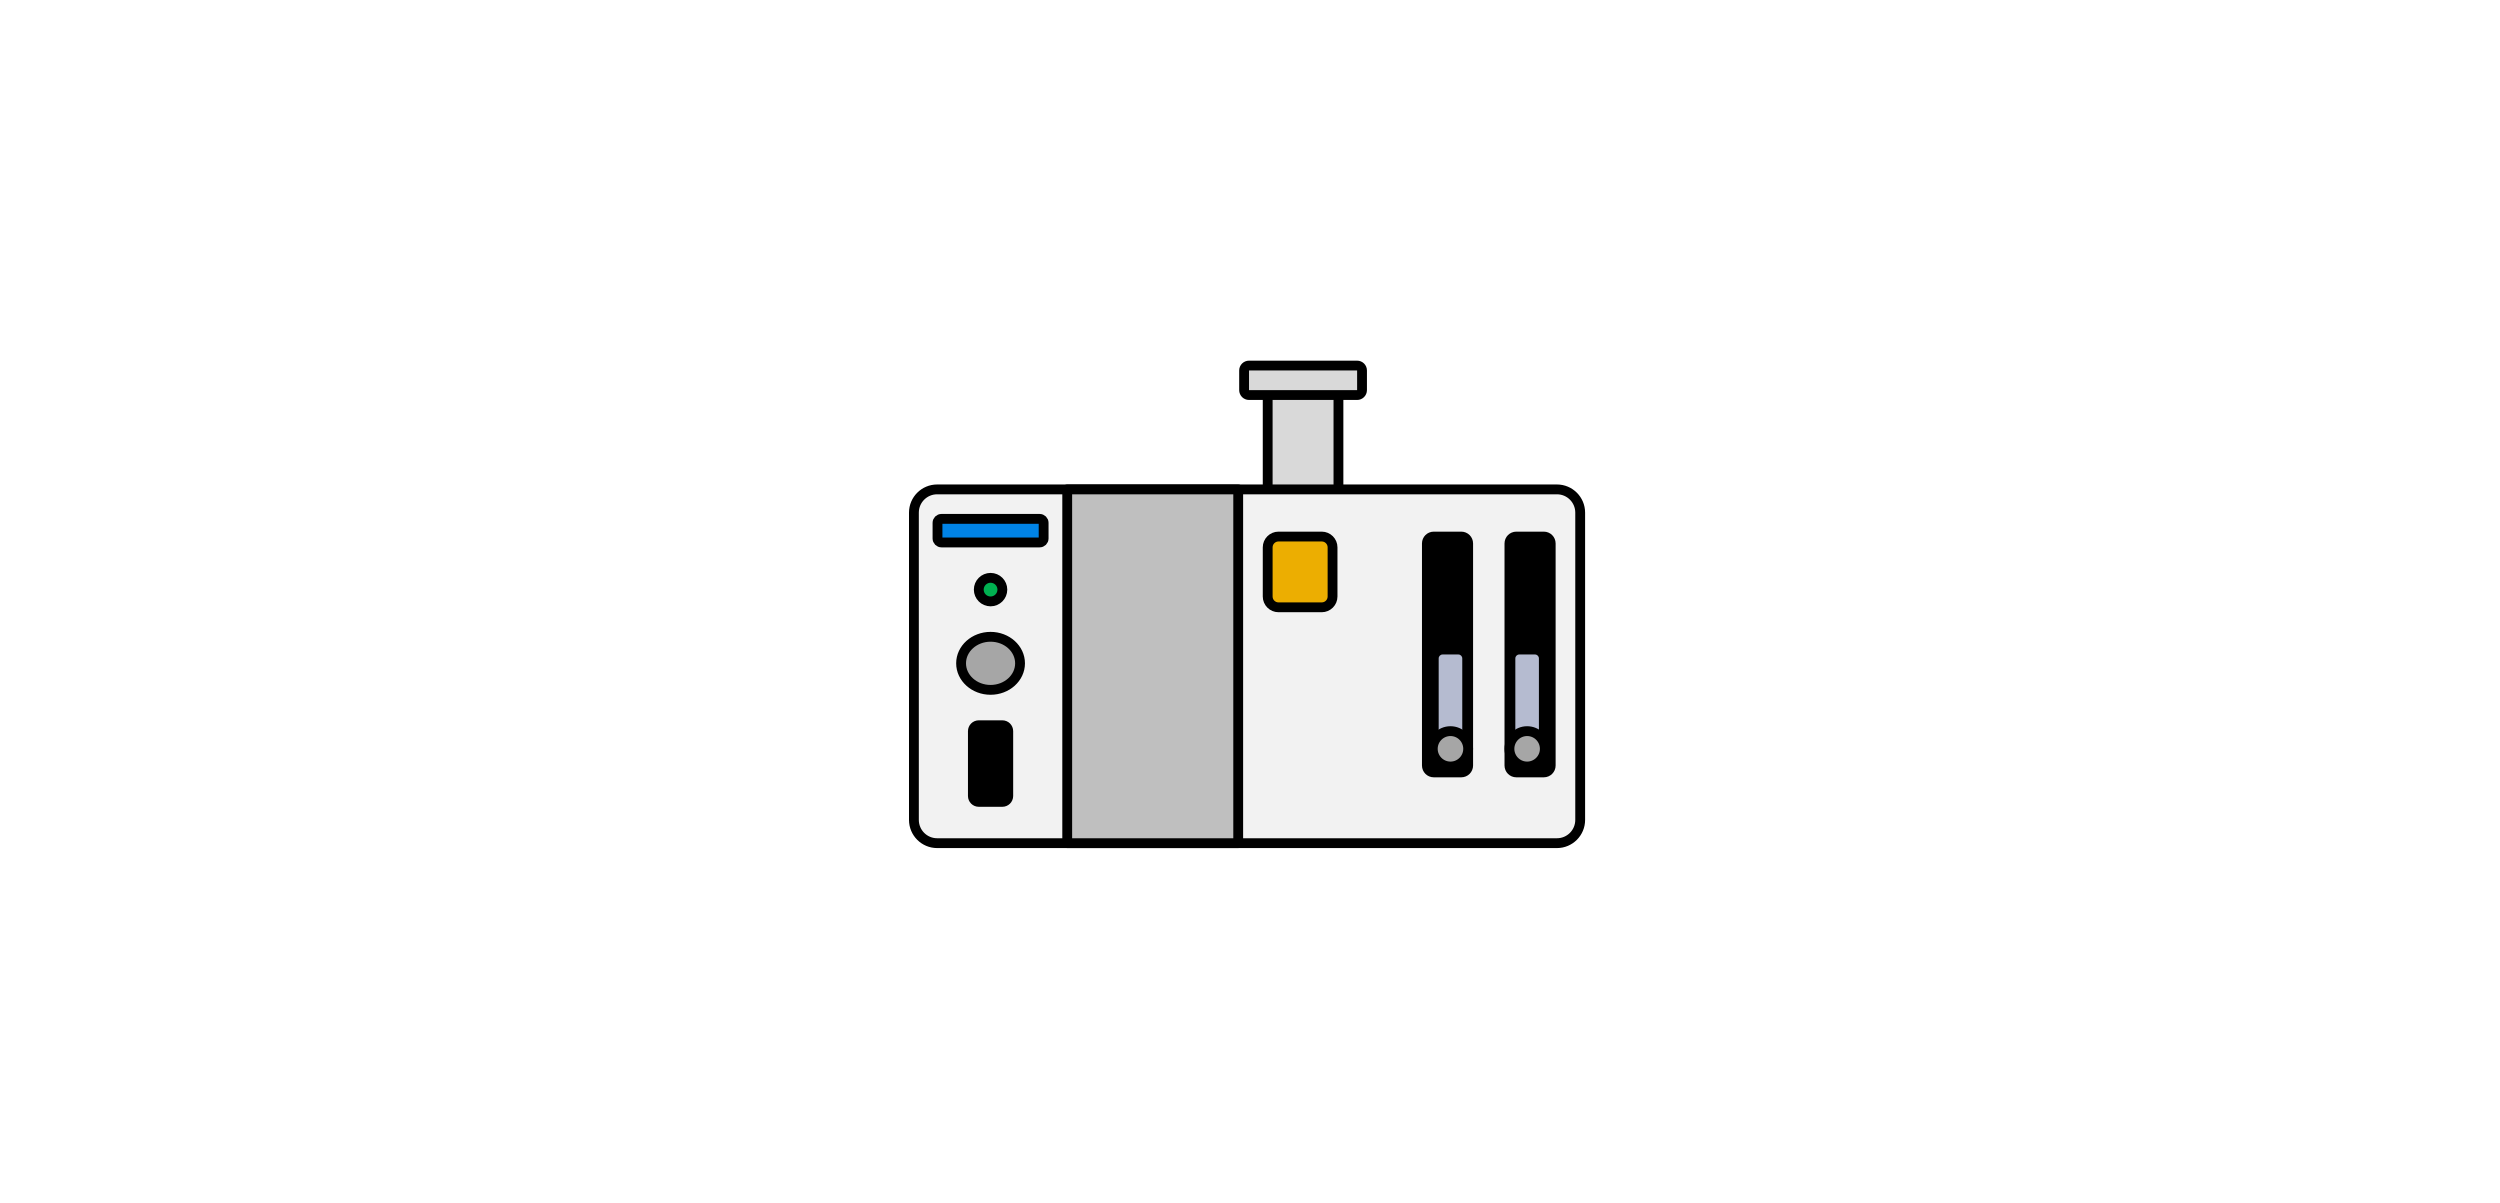
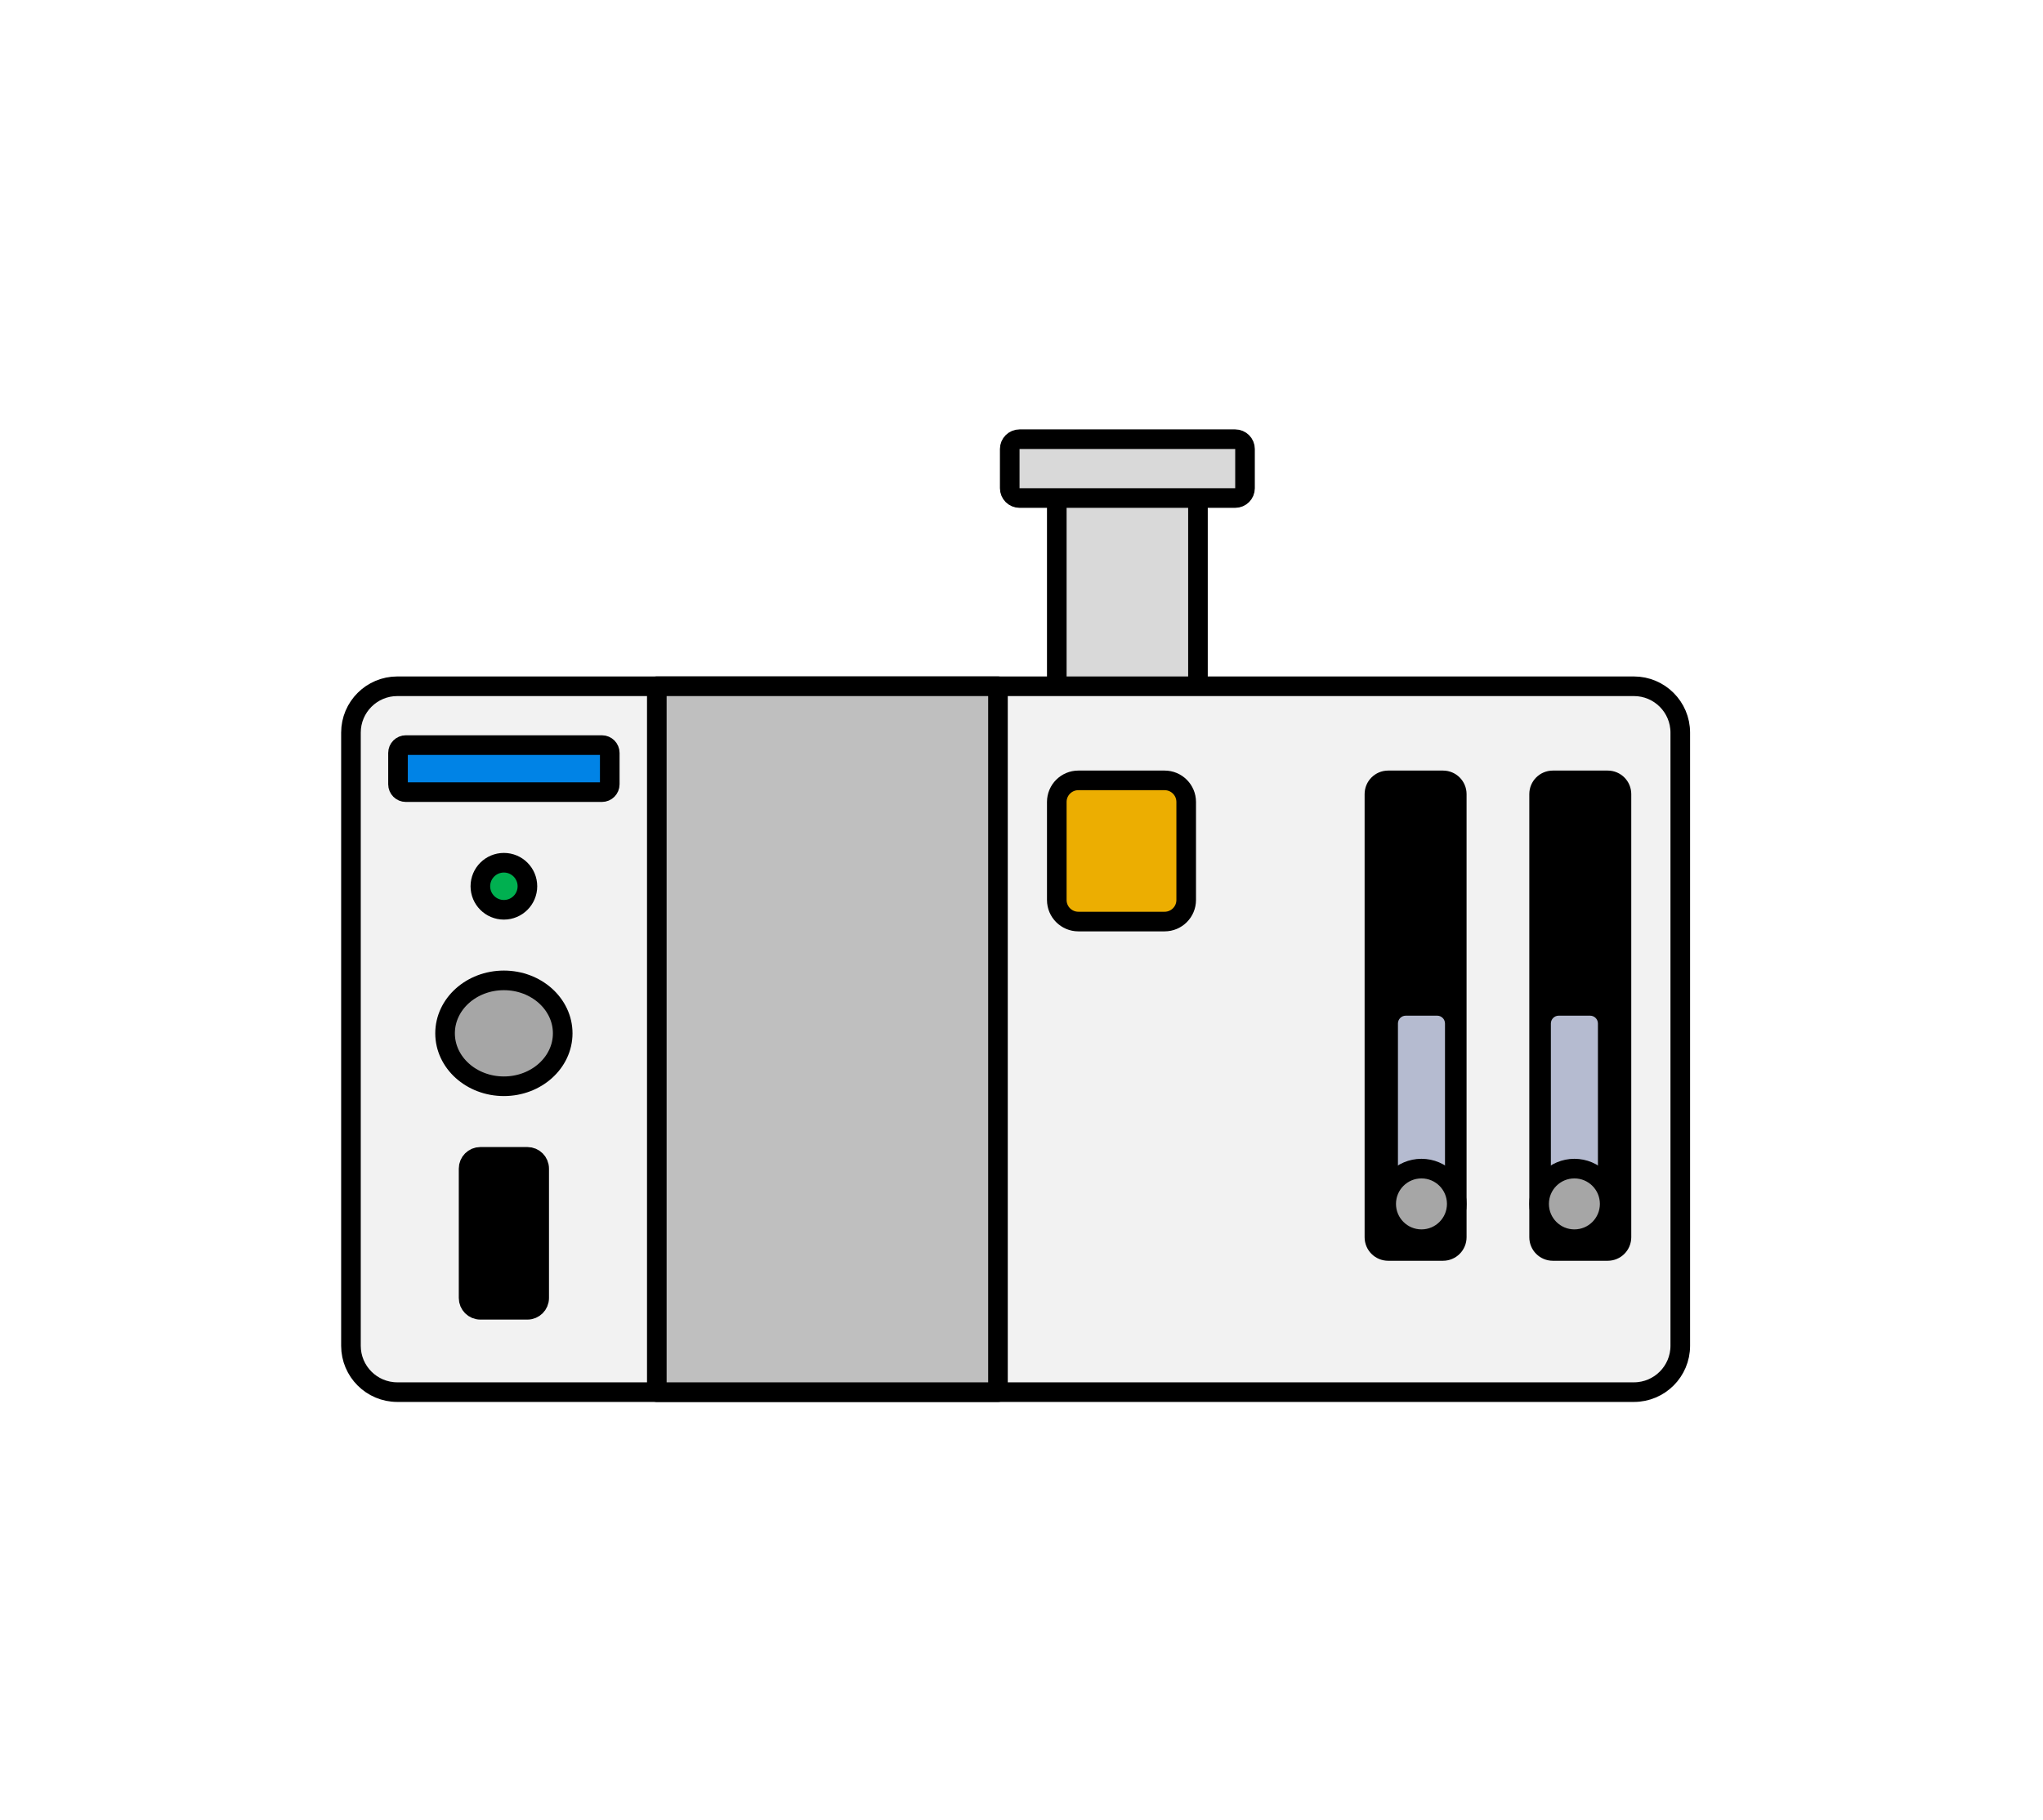
- <svg xmlns="http://www.w3.org/2000/svg" width="424.0px" height="204.0px" overflow="hidden" viewBox="-154.0 -60.0 424.0 204.0">
-   <rect id="bounding-box" x="-154.0" y="-60.0" width="424.0" height="204.0" fill="none" pointer-events="all" />
-   <g transform="translate(-475 -389)">
-     <path d="M536 394C536 392.895 536.895 392 538 392L546 392C547.105 392 548 392.895 548 394L548 425C548 426.105 547.105 427 546 427L538 427C536.895 427 536 426.105 536 425Z" stroke="#000000" stroke-width="1.667" stroke-linejoin="round" stroke-miterlimit="10" fill="#D9D9D9" fill-rule="evenodd" />
-     <path d="M532 391.833C532 391.373 532.373 391 532.833 391L551.167 391C551.627 391 552 391.373 552 391.833L552 395.167C552 395.627 551.627 396 551.167 396L532.833 396C532.373 396 532 395.627 532 395.167Z" stroke="#000000" stroke-width="1.667" stroke-linejoin="round" stroke-miterlimit="10" fill="#D9D9D9" fill-rule="evenodd" />
-     <path d="M476 415.941C476 413.765 477.765 412 479.941 412L585.059 412C587.235 412 589 413.765 589 415.941L589 468.059C589 470.235 587.235 472 585.059 472L479.941 472C477.765 472 476 470.235 476 468.059Z" stroke="#000000" stroke-width="1.667" stroke-linejoin="round" stroke-miterlimit="10" fill="#F2F2F2" fill-rule="evenodd" />
-     <path d="M502 412 531 412 531 472 502 472Z" stroke="#000000" stroke-width="1.667" stroke-linejoin="round" stroke-miterlimit="10" fill="#BFBFBF" fill-rule="evenodd" />
-     <path d="M563 421.167C563 420.522 563.522 420 564.167 420L568.833 420C569.478 420 570 420.522 570 421.167L570 458.833C570 459.478 569.478 460 568.833 460L564.167 460C563.522 460 563 459.478 563 458.833Z" stroke="#000000" stroke-width="1.667" stroke-linejoin="round" stroke-miterlimit="10" fill-rule="evenodd" />
-     <path d="M565 440.667C565 440.298 565.298 440 565.667 440L568.333 440C568.702 440 569 440.298 569 440.667L569 454.333C569 454.702 568.702 455 568.333 455L565.667 455C565.298 455 565 454.702 565 454.333Z" fill="#B5BBD0" fill-rule="evenodd" />
-     <path d="M0 3C0 1.343 1.343 0 3 0 4.657 0 6 1.343 6 3 6 4.657 4.657 6 3 6 1.343 6 0 4.657 0 3Z" stroke="#000000" stroke-width="1.667" stroke-linejoin="round" stroke-miterlimit="10" fill="#A6A6A6" fill-rule="evenodd" transform="matrix(-1 0 0 1 570 453)" />
-     <path d="M577 421.167C577 420.522 577.522 420 578.167 420L582.833 420C583.478 420 584 420.522 584 421.167L584 458.833C584 459.478 583.478 460 582.833 460L578.167 460C577.522 460 577 459.478 577 458.833Z" stroke="#000000" stroke-width="1.667" stroke-linejoin="round" stroke-miterlimit="10" fill-rule="evenodd" />
-     <path d="M578 440.667C578 440.298 578.298 440 578.667 440L581.333 440C581.702 440 582 440.298 582 440.667L582 454.333C582 454.702 581.702 455 581.333 455L578.667 455C578.298 455 578 454.702 578 454.333Z" fill="#B5BBD0" fill-rule="evenodd" />
-     <path d="M0 3C0 1.343 1.343 0 3 0 4.657 0 6 1.343 6 3 6 4.657 4.657 6 3 6 1.343 6 0 4.657 0 3Z" stroke="#000000" stroke-width="1.667" stroke-linejoin="round" stroke-miterlimit="10" fill="#A6A6A6" fill-rule="evenodd" transform="matrix(-1 0 0 1 583 453)" />
-     <path d="M536 421.833C536 420.821 536.821 420 537.833 420L545.167 420C546.179 420 547 420.821 547 421.833L547 430.167C547 431.179 546.179 432 545.167 432L537.833 432C536.821 432 536 431.179 536 430.167Z" stroke="#000000" stroke-width="1.667" stroke-linejoin="round" stroke-miterlimit="10" fill="#ECAE01" fill-rule="evenodd" />
-     <path d="M484 441.5C484 439.015 486.239 437 489 437 491.761 437 494 439.015 494 441.5 494 443.985 491.761 446 489 446 486.239 446 484 443.985 484 441.5Z" stroke="#000000" stroke-width="1.667" stroke-linejoin="round" stroke-miterlimit="10" fill="#A6A6A6" fill-rule="evenodd" />
-     <path d="M487 429C487 427.895 487.895 427 489 427 490.105 427 491 427.895 491 429 491 430.105 490.105 431 489 431 487.895 431 487 430.105 487 429Z" stroke="#000000" stroke-width="1.667" stroke-linejoin="round" stroke-miterlimit="10" fill="#00B050" fill-rule="evenodd" />
-     <path d="M486 453C486 452.448 486.448 452 487 452L491 452C491.552 452 492 452.448 492 453L492 464C492 464.552 491.552 465 491 465L487 465C486.448 465 486 464.552 486 464Z" stroke="#000000" stroke-width="1.667" stroke-linejoin="round" stroke-miterlimit="10" fill-rule="evenodd" />
-     <path d="M480 417.667C480 417.298 480.298 417 480.667 417L497.333 417C497.702 417 498 417.298 498 417.667L498 420.333C498 420.702 497.702 421 497.333 421L480.667 421C480.298 421 480 420.702 480 420.333Z" stroke="#000000" stroke-width="1.667" stroke-linejoin="round" stroke-miterlimit="10" fill="#0083E6" fill-rule="evenodd" />
+ <svg xmlns="http://www.w3.org/2000/svg" width="130.25px" height="116px" overflow="hidden" viewBox="-21.625 -26.5 130.25 116">
+   <rect id="bounding-box" x="-21.625" y="-26.5" width="130.25" height="116" fill="none" pointer-events="all" />
+   <g id="svg_scaling_group" transform="scale(0.7499985)">
+     <g transform="translate(-475 -389)">
+       <path d="M536 394C536 392.895 536.895 392 538 392L546 392C547.105 392 548 392.895 548 394L548 425C548 426.105 547.105 427 546 427L538 427C536.895 427 536 426.105 536 425Z" stroke="#000000" stroke-width="1.667" stroke-linejoin="round" stroke-miterlimit="10" fill="#D9D9D9" fill-rule="evenodd" />
+       <path d="M532 391.833C532 391.373 532.373 391 532.833 391L551.167 391C551.627 391 552 391.373 552 391.833L552 395.167C552 395.627 551.627 396 551.167 396L532.833 396C532.373 396 532 395.627 532 395.167Z" stroke="#000000" stroke-width="1.667" stroke-linejoin="round" stroke-miterlimit="10" fill="#D9D9D9" fill-rule="evenodd" />
+       <path d="M476 415.941C476 413.765 477.765 412 479.941 412L585.059 412C587.235 412 589 413.765 589 415.941L589 468.059C589 470.235 587.235 472 585.059 472L479.941 472C477.765 472 476 470.235 476 468.059Z" stroke="#000000" stroke-width="1.667" stroke-linejoin="round" stroke-miterlimit="10" fill="#F2F2F2" fill-rule="evenodd" />
+       <path d="M502 412 531 412 531 472 502 472Z" stroke="#000000" stroke-width="1.667" stroke-linejoin="round" stroke-miterlimit="10" fill="#BFBFBF" fill-rule="evenodd" />
+       <path d="M563 421.167C563 420.522 563.522 420 564.167 420L568.833 420C569.478 420 570 420.522 570 421.167L570 458.833C570 459.478 569.478 460 568.833 460L564.167 460C563.522 460 563 459.478 563 458.833Z" stroke="#000000" stroke-width="1.667" stroke-linejoin="round" stroke-miterlimit="10" fill-rule="evenodd" />
+       <path d="M565 440.667C565 440.298 565.298 440 565.667 440L568.333 440C568.702 440 569 440.298 569 440.667L569 454.333C569 454.702 568.702 455 568.333 455L565.667 455C565.298 455 565 454.702 565 454.333Z" fill="#B5BBD0" fill-rule="evenodd" />
+       <path d="M0 3C0 1.343 1.343 0 3 0 4.657 0 6 1.343 6 3 6 4.657 4.657 6 3 6 1.343 6 0 4.657 0 3Z" stroke="#000000" stroke-width="1.667" stroke-linejoin="round" stroke-miterlimit="10" fill="#A6A6A6" fill-rule="evenodd" transform="matrix(-1 0 0 1 570 453)" />
+       <path d="M577 421.167C577 420.522 577.522 420 578.167 420L582.833 420C583.478 420 584 420.522 584 421.167L584 458.833C584 459.478 583.478 460 582.833 460L578.167 460C577.522 460 577 459.478 577 458.833Z" stroke="#000000" stroke-width="1.667" stroke-linejoin="round" stroke-miterlimit="10" fill-rule="evenodd" />
+       <path d="M578 440.667C578 440.298 578.298 440 578.667 440L581.333 440C581.702 440 582 440.298 582 440.667L582 454.333C582 454.702 581.702 455 581.333 455L578.667 455C578.298 455 578 454.702 578 454.333Z" fill="#B5BBD0" fill-rule="evenodd" />
+       <path d="M0 3C0 1.343 1.343 0 3 0 4.657 0 6 1.343 6 3 6 4.657 4.657 6 3 6 1.343 6 0 4.657 0 3Z" stroke="#000000" stroke-width="1.667" stroke-linejoin="round" stroke-miterlimit="10" fill="#A6A6A6" fill-rule="evenodd" transform="matrix(-1 0 0 1 583 453)" />
+       <path d="M536 421.833C536 420.821 536.821 420 537.833 420L545.167 420C546.179 420 547 420.821 547 421.833L547 430.167C547 431.179 546.179 432 545.167 432L537.833 432C536.821 432 536 431.179 536 430.167Z" stroke="#000000" stroke-width="1.667" stroke-linejoin="round" stroke-miterlimit="10" fill="#ECAE01" fill-rule="evenodd" />
+       <path d="M484 441.5C484 439.015 486.239 437 489 437 491.761 437 494 439.015 494 441.5 494 443.985 491.761 446 489 446 486.239 446 484 443.985 484 441.5Z" stroke="#000000" stroke-width="1.667" stroke-linejoin="round" stroke-miterlimit="10" fill="#A6A6A6" fill-rule="evenodd" />
+       <path d="M487 429C487 427.895 487.895 427 489 427 490.105 427 491 427.895 491 429 491 430.105 490.105 431 489 431 487.895 431 487 430.105 487 429Z" stroke="#000000" stroke-width="1.667" stroke-linejoin="round" stroke-miterlimit="10" fill="#00B050" fill-rule="evenodd" />
+       <path d="M486 453C486 452.448 486.448 452 487 452L491 452C491.552 452 492 452.448 492 453L492 464C492 464.552 491.552 465 491 465L487 465C486.448 465 486 464.552 486 464Z" stroke="#000000" stroke-width="1.667" stroke-linejoin="round" stroke-miterlimit="10" fill-rule="evenodd" />
+       <path d="M480 417.667C480 417.298 480.298 417 480.667 417L497.333 417C497.702 417 498 417.298 498 417.667L498 420.333C498 420.702 497.702 421 497.333 421L480.667 421C480.298 421 480 420.702 480 420.333Z" stroke="#000000" stroke-width="1.667" stroke-linejoin="round" stroke-miterlimit="10" fill="#0083E6" fill-rule="evenodd" />
+     </g>
  </g>
</svg>
